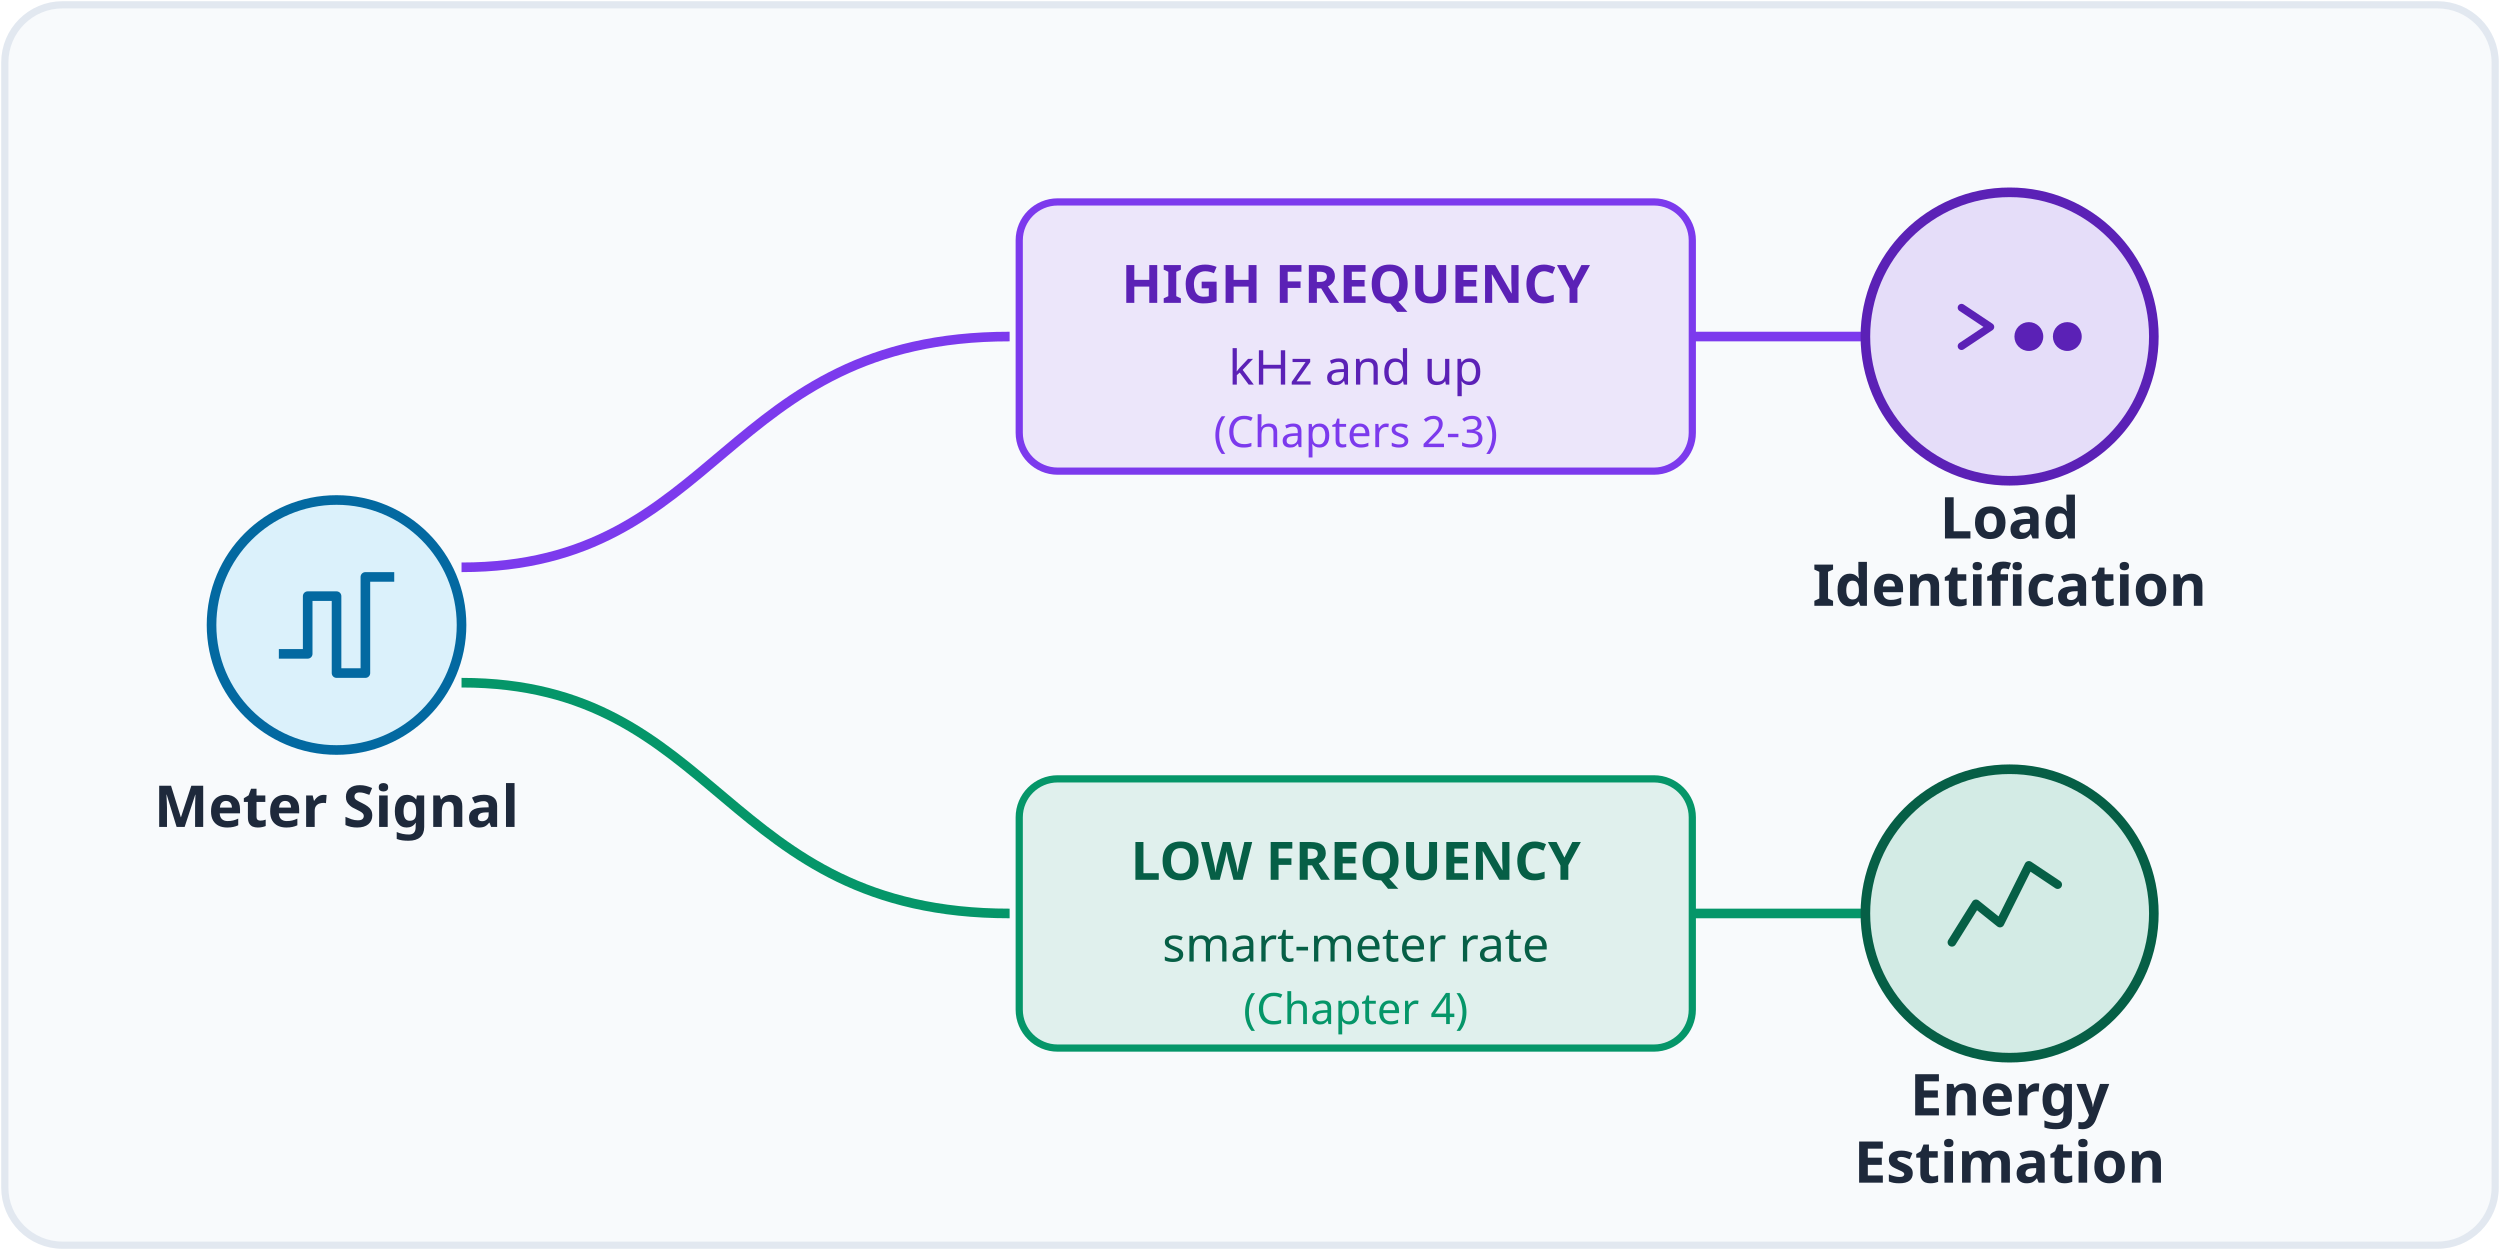
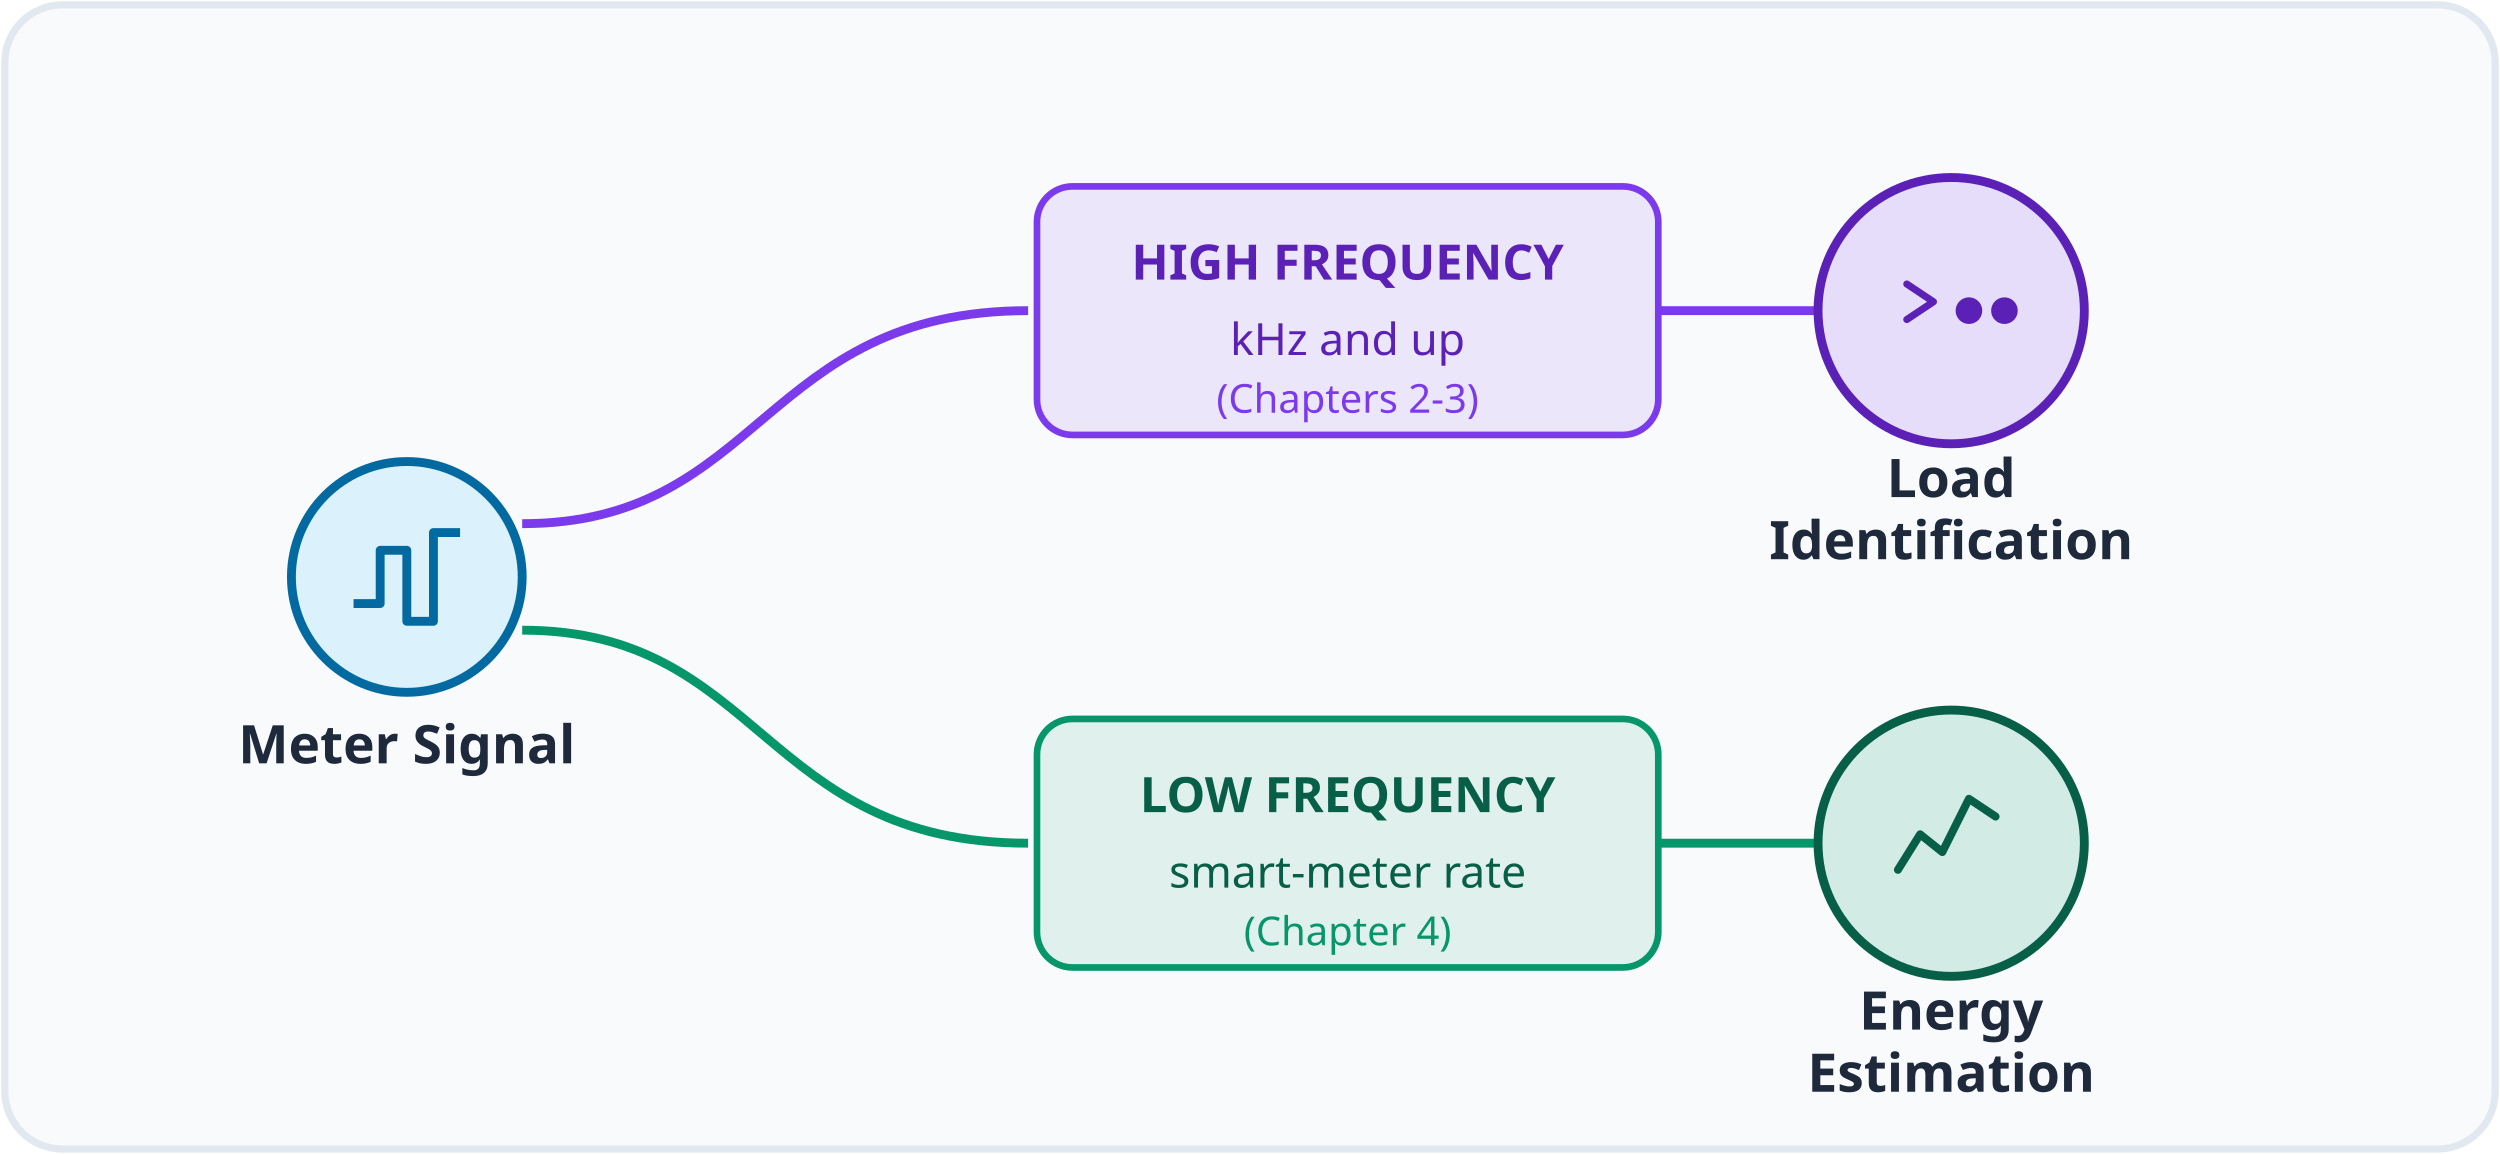
- <svg xmlns="http://www.w3.org/2000/svg" viewBox="0 0 520 260" fill="none">
-   <rect x="1" y="1" width="518" height="258" rx="12" fill="#F8FAFC" stroke="#E2E8F0" stroke-width="1.5" />
-   <circle cx="70" cy="130" r="26" fill="#38BDF8" fill-opacity="0.15" stroke="#0369A1" stroke-width="2" />
-   <polyline points="58,136 64,136 64,124 70,124 70,140 76,140 76,120 82,120" stroke="#0369A1" stroke-width="2" fill="none" stroke-linejoin="round" />
-   <text x="70" y="172" text-anchor="middle" font-family="'Jost', system-ui, sans-serif" font-size="12" font-weight="700" fill="#1E293B">Meter Signal</text>
-   <path d="M 96 118 C 150 118 150 70 210 70" stroke="#7C3AED" stroke-width="2" fill="none" />
-   <path d="M 96 142 C 150 142 150 190 210 190" stroke="#059669" stroke-width="2" fill="none" />
-   <rect x="212" y="42" width="140" height="56" rx="8" fill="#7C3AED" fill-opacity="0.1" stroke="#7C3AED" stroke-width="1.5" />
-   <text x="282" y="63" text-anchor="middle" font-family="'Jost', system-ui, sans-serif" font-size="11" font-weight="700" fill="#5B21B6">HIGH FREQUENCY</text>
-   <text x="282" y="80" text-anchor="middle" font-family="'Libre Franklin', system-ui, sans-serif" font-size="10" fill="#5B21B6">kHz and up</text>
-   <text x="282" y="93" text-anchor="middle" font-family="'Libre Franklin', system-ui, sans-serif" font-size="9" fill="#7C3AED">(Chapters 2-3)</text>
-   <path d="M 352 70 L 388 70" stroke="#7C3AED" stroke-width="2" />
-   <circle cx="418" cy="70" r="30" fill="#7C3AED" fill-opacity="0.15" stroke="#5B21B6" stroke-width="2" />
-   <path d="M 408 64 L 414 68 L 408 72" stroke="#5B21B6" stroke-width="1.6" fill="none" stroke-linecap="round" stroke-linejoin="round" />
-   <circle cx="422" cy="70" r="3" fill="#5B21B6" />
-   <circle cx="430" cy="70" r="3" fill="#5B21B6" />
-   <text x="418" y="112" text-anchor="middle" font-family="'Jost', system-ui, sans-serif" font-size="12" font-weight="700" fill="#1E293B">Load</text>
-   <text x="418" y="126" text-anchor="middle" font-family="'Jost', system-ui, sans-serif" font-size="12" font-weight="700" fill="#1E293B">Identification</text>
-   <rect x="212" y="162" width="140" height="56" rx="8" fill="#059669" fill-opacity="0.1" stroke="#059669" stroke-width="1.5" />
-   <text x="282" y="183" text-anchor="middle" font-family="'Jost', system-ui, sans-serif" font-size="11" font-weight="700" fill="#065F46">LOW FREQUENCY</text>
-   <text x="282" y="200" text-anchor="middle" font-family="'Libre Franklin', system-ui, sans-serif" font-size="10" fill="#065F46">smart-meter rate</text>
-   <text x="282" y="213" text-anchor="middle" font-family="'Libre Franklin', system-ui, sans-serif" font-size="9" fill="#059669">(Chapter 4)</text>
-   <path d="M 352 190 L 388 190" stroke="#059669" stroke-width="2" />
-   <circle cx="418" cy="190" r="30" fill="#059669" fill-opacity="0.15" stroke="#065F46" stroke-width="2" />
-   <polyline points="406,196 411,188 416,192 422,180 428,184" stroke="#065F46" stroke-width="1.8" fill="none" stroke-linecap="round" stroke-linejoin="round" />
-   <text x="418" y="232" text-anchor="middle" font-family="'Jost', system-ui, sans-serif" font-size="12" font-weight="700" fill="#1E293B">Energy</text>
-   <text x="418" y="246" text-anchor="middle" font-family="'Jost', system-ui, sans-serif" font-size="12" font-weight="700" fill="#1E293B">Estimation</text>
+ <svg xmlns="http://www.w3.org/2000/svg" viewBox="0 0 520 240" fill="none">
+   <rect x="1" y="1" width="518" height="238" rx="12" fill="#F8FAFC" stroke="#E2E8F0" stroke-width="1.5" />
+   <g transform="translate(20,0) scale(0.923077)">
+     <circle cx="70" cy="130" r="26" fill="#38BDF8" fill-opacity="0.15" stroke="#0369A1" stroke-width="2" />
+     <polyline points="58,136 64,136 64,124 70,124 70,140 76,140 76,120 82,120" stroke="#0369A1" stroke-width="2" fill="none" stroke-linejoin="round" />
+     <text x="70" y="172" text-anchor="middle" font-family="'Jost', system-ui, sans-serif" font-size="12" font-weight="700" fill="#1E293B">Meter Signal</text>
+     <path d="M 96 118 C 150 118 150 70 210 70" stroke="#7C3AED" stroke-width="2" fill="none" />
+     <path d="M 96 142 C 150 142 150 190 210 190" stroke="#059669" stroke-width="2" fill="none" />
+     <rect x="212" y="42" width="140" height="56" rx="8" fill="#7C3AED" fill-opacity="0.1" stroke="#7C3AED" stroke-width="1.5" />
+     <text x="282" y="63" text-anchor="middle" font-family="'Jost', system-ui, sans-serif" font-size="11" font-weight="700" fill="#5B21B6">HIGH FREQUENCY</text>
+     <text x="282" y="80" text-anchor="middle" font-family="'Libre Franklin', system-ui, sans-serif" font-size="10" fill="#5B21B6">kHz and up</text>
+     <text x="282" y="93" text-anchor="middle" font-family="'Libre Franklin', system-ui, sans-serif" font-size="9" fill="#7C3AED">(Chapters 2-3)</text>
+     <path d="M 352 70 L 388 70" stroke="#7C3AED" stroke-width="2" />
+     <circle cx="418" cy="70" r="30" fill="#7C3AED" fill-opacity="0.15" stroke="#5B21B6" stroke-width="2" />
+     <path d="M 408 64 L 414 68 L 408 72" stroke="#5B21B6" stroke-width="1.6" fill="none" stroke-linecap="round" stroke-linejoin="round" />
+     <circle cx="422" cy="70" r="3" fill="#5B21B6" />
+     <circle cx="430" cy="70" r="3" fill="#5B21B6" />
+     <text x="418" y="112" text-anchor="middle" font-family="'Jost', system-ui, sans-serif" font-size="12" font-weight="700" fill="#1E293B">Load</text>
+     <text x="418" y="126" text-anchor="middle" font-family="'Jost', system-ui, sans-serif" font-size="12" font-weight="700" fill="#1E293B">Identification</text>
+     <rect x="212" y="162" width="140" height="56" rx="8" fill="#059669" fill-opacity="0.1" stroke="#059669" stroke-width="1.5" />
+     <text x="282" y="183" text-anchor="middle" font-family="'Jost', system-ui, sans-serif" font-size="11" font-weight="700" fill="#065F46">LOW FREQUENCY</text>
+     <text x="282" y="200" text-anchor="middle" font-family="'Libre Franklin', system-ui, sans-serif" font-size="10" fill="#065F46">smart-meter rate</text>
+     <text x="282" y="213" text-anchor="middle" font-family="'Libre Franklin', system-ui, sans-serif" font-size="9" fill="#059669">(Chapter 4)</text>
+     <path d="M 352 190 L 388 190" stroke="#059669" stroke-width="2" />
+     <circle cx="418" cy="190" r="30" fill="#059669" fill-opacity="0.15" stroke="#065F46" stroke-width="2" />
+     <polyline points="406,196 411,188 416,192 422,180 428,184" stroke="#065F46" stroke-width="1.8" fill="none" stroke-linecap="round" stroke-linejoin="round" />
+     <text x="418" y="232" text-anchor="middle" font-family="'Jost', system-ui, sans-serif" font-size="12" font-weight="700" fill="#1E293B">Energy</text>
+     <text x="418" y="246" text-anchor="middle" font-family="'Jost', system-ui, sans-serif" font-size="12" font-weight="700" fill="#1E293B">Estimation</text>
+   </g>
</svg>
